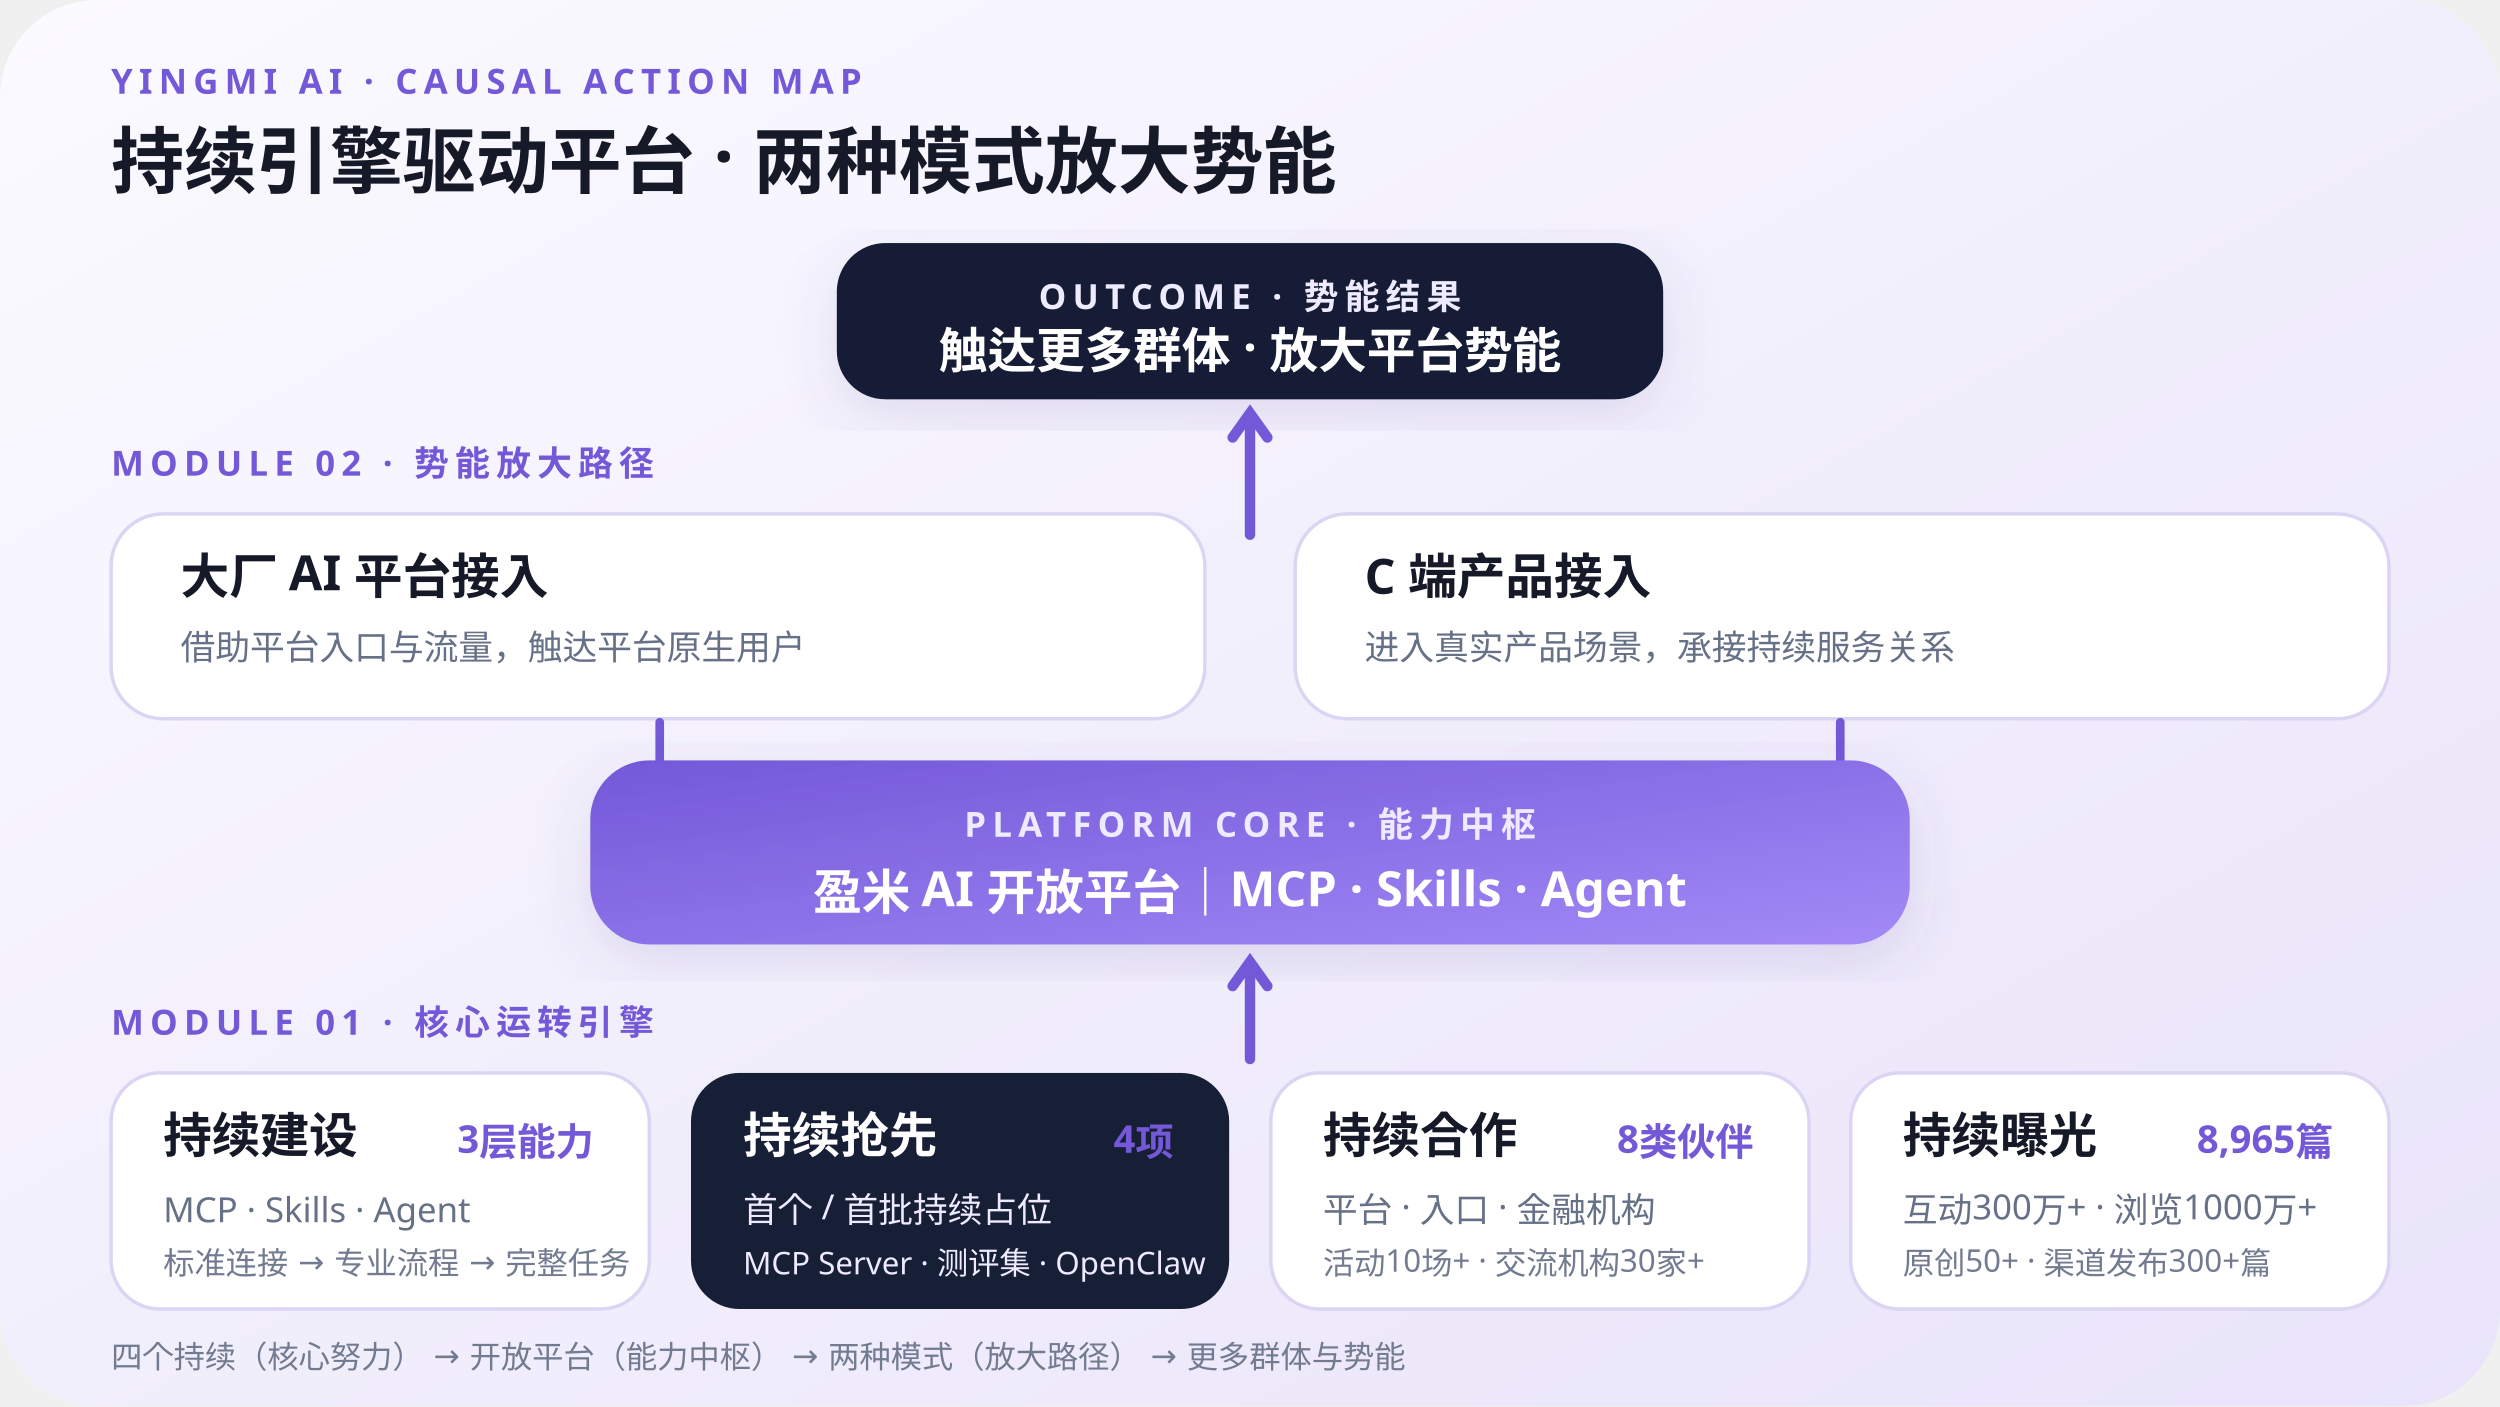
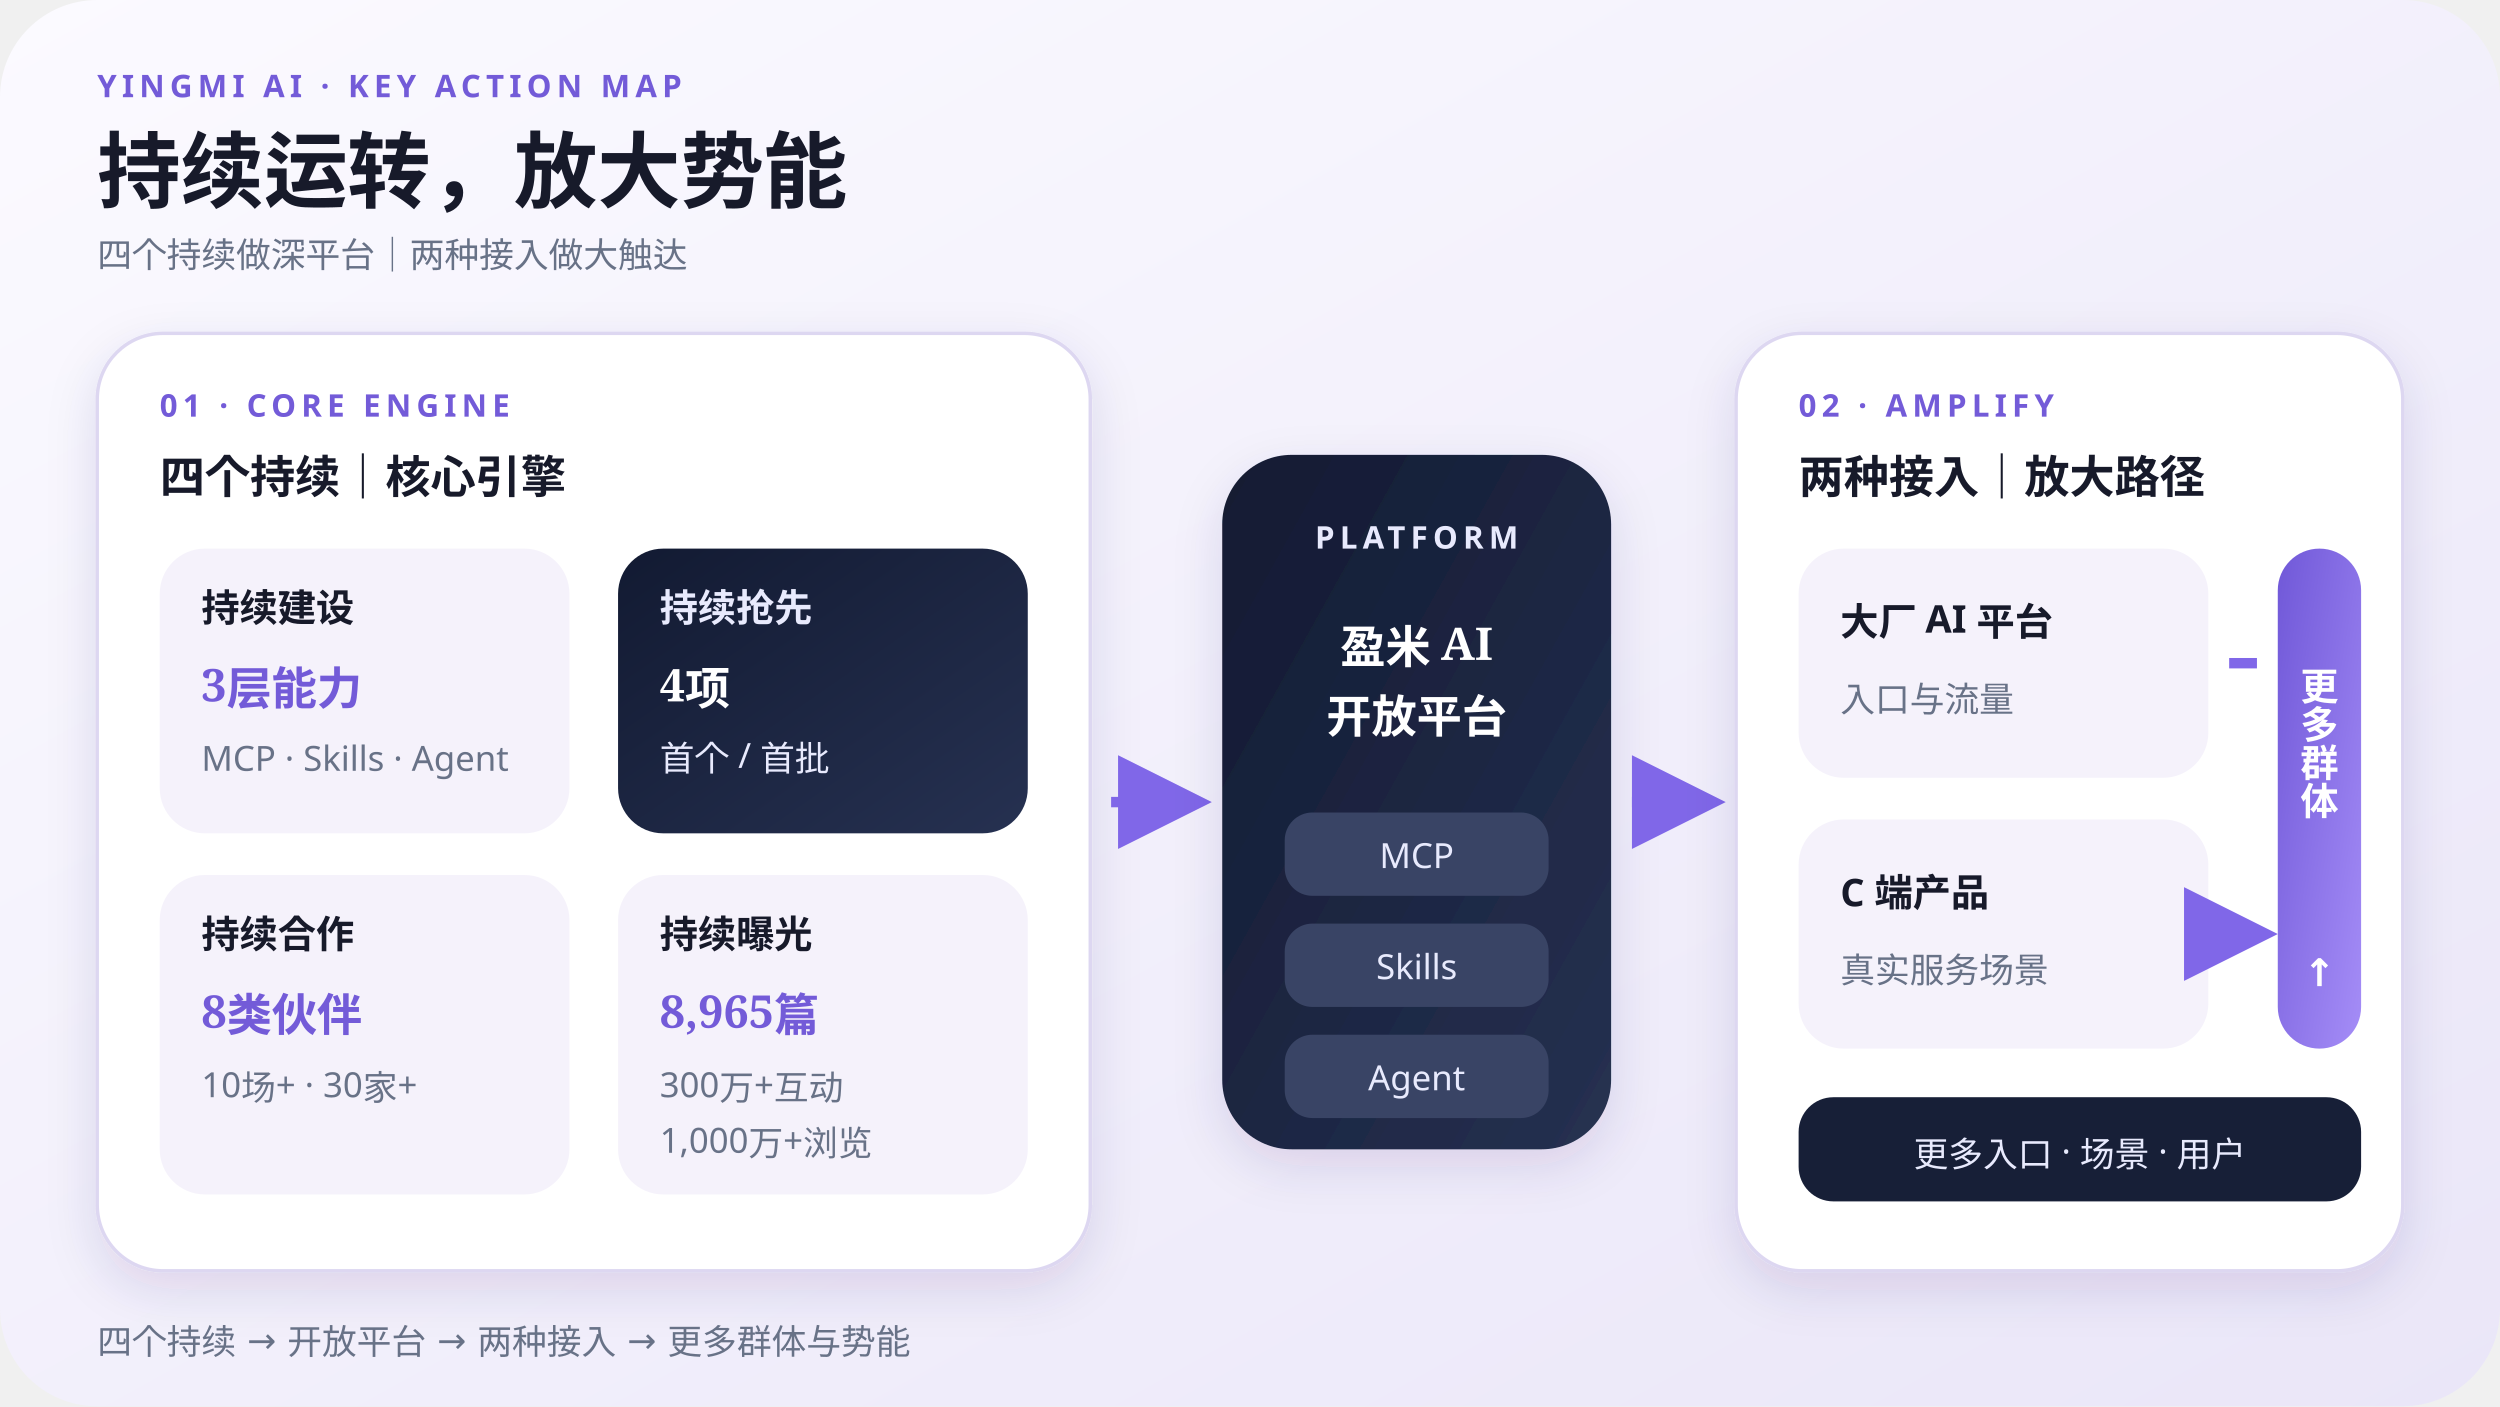
<svg xmlns="http://www.w3.org/2000/svg" width="720" height="405" viewBox="0 0 720 405" role="img" aria-labelledby="title desc">
  <defs>
    <linearGradient id="bg" x1="0" y1="0" x2="1" y2="1">
      <stop stop-color="#fbfaff" />
-       <stop offset="1" stop-color="#e9e4fa" />
+       <stop offset="1" stop-color="#eae6f8" />
    </linearGradient>
    <linearGradient id="violet" x1="0" y1="0" x2="1" y2="1">
-       <stop stop-color="#7358d8" />
-       <stop offset="1" stop-color="#a38af7" />
+       <stop stop-color="#7058d8" />
+       <stop offset="1" stop-color="#a58df7" />
+     </linearGradient>
+     <linearGradient id="navy" x1="0" y1="0" x2="1" y2="1">
+       <stop stop-color="#121a32" />
+       <stop offset="1" stop-color="#263151" />
    </linearGradient>
    <filter id="shadow" x="-20%" y="-20%" width="140%" height="140%">
-       <feDropShadow dx="0" dy="5" stdDeviation="8" flood-color="#5e4b9f" flood-opacity=".15" />
+       <feDropShadow dx="0" dy="5" stdDeviation="7" flood-color="#342568" flood-opacity=".12" />
    </filter>
-     <style>
-       text{font-family:"PingFang SC","Microsoft YaHei",sans-serif;fill:#161927}.eyebrow{font-size:10px;font-weight:700;letter-spacing:1.8px;fill:#7358d8}.headline{font-size:21px;font-weight:800}.label{font-size:14px;font-weight:750}.small{font-size:10px;fill:#667087}.tiny{font-size:9px;fill:#727b90}.white{fill:#fff}.pale{fill:#eeeaff}.metric{font-size:11px;font-weight:750;fill:#7358d8}
-     </style>
+     <marker id="arrow" markerWidth="9" markerHeight="9" refX="7" refY="4.5" orient="auto">
+       <path d="M0 0L9 4.5L0 9Z" fill="#8067e8" />
+     </marker>
+     <style>text{font-family:"PingFang SC","Microsoft YaHei",sans-serif;fill:#171a2a}.serif{font-family:"Songti SC",STSong,SimSun,serif}.eyebrow{font-size:9px;font-weight:800;letter-spacing:1.5px;fill:#735bd8}.title{font-size:24px;font-weight:800}.sub{font-size:10px;fill:#687287}.group{font-size:13px;font-weight:750}.card{font-size:11px;font-weight:750}.metric{font-size:13px;font-weight:800;fill:#735bd8}.white{fill:#fff}.pale{fill:#e8eafd}</style>
  </defs>
  <rect width="720" height="405" rx="28" fill="url(#bg)" />
-   <text x="32" y="27" class="eyebrow">YINGMI AI · CAUSAL ACTION MAP</text>
-   <text x="32" y="54" class="headline">持续引擎驱动平台 · 两种模式放大势能</text>
-   <g filter="url(#shadow)">
-     <rect x="241" y="70" width="238" height="45" rx="14" fill="#161e35" />
-     <text x="360" y="89" class="eyebrow pale" text-anchor="middle">OUTCOME · 势能结果</text>
-     <text x="360" y="106" class="label white" text-anchor="middle">触达更多群体 · 放大平台势能</text>
-   </g>
-   <path d="M360 154V120" stroke="#7358d8" stroke-width="3" stroke-linecap="round" />
-   <path d="M355 126l5-7 5 7" fill="none" stroke="#7358d8" stroke-width="3" stroke-linecap="round" />
-   <text x="32" y="137" class="eyebrow">MODULE 02 · 势能放大路径</text>
-   <rect x="32" y="148" width="315" height="59" rx="15" fill="#fff" stroke="#dcd4f3" />
-   <text x="52" y="171" class="label">大厂 AI 平台接入</text>
-   <text x="52" y="190" class="small">借助平台入口与流量，触达平台原生用户</text>
-   <rect x="373" y="148" width="315" height="59" rx="15" fill="#fff" stroke="#dcd4f3" />
-   <text x="393" y="171" class="label">C 端产品接入</text>
-   <text x="393" y="190" class="small">进入真实产品场景，承接持续服务关系</text>
-   <path d="M190 219V208M530 219V208" stroke="#7358d8" stroke-width="2.5" stroke-linecap="round" />
-   <g filter="url(#shadow)">
-     <rect x="170" y="219" width="380" height="53" rx="17" fill="url(#violet)" />
-     <text x="360" y="241" class="eyebrow pale" text-anchor="middle">PLATFORM CORE · 能力中枢</text>
-     <text x="360" y="262" class="label white" text-anchor="middle">盈米 AI 开放平台｜MCP · Skills · Agent</text>
-   </g>
-   <path d="M360 305V278" stroke="#7358d8" stroke-width="3" stroke-linecap="round" />
-   <path d="M355 284l5-7 5 7" fill="none" stroke="#7358d8" stroke-width="3" stroke-linecap="round" />
-   <text x="32" y="298" class="eyebrow">MODULE 01 · 核心运转引擎</text>
-   <g transform="translate(32 309)">
-     <rect width="155" height="68" rx="14" fill="#fff" stroke="#dcd4f3" />
-     <text x="15" y="23" class="label">持续建设</text>
-     <text x="139" y="23" class="metric" text-anchor="end">3层能力</text>
-     <text x="15" y="43" class="small">MCP · Skills · Agent</text>
-     <text x="15" y="58" class="tiny">标准连接 → 专业流程 → 完整任务</text>
-   </g>
-   <g transform="translate(199 309)">
-     <rect width="155" height="68" rx="14" fill="#171f37" />
-     <text x="15" y="23" class="label white">持续抢先</text>
-     <text x="139" y="23" class="metric pale" text-anchor="end">4项</text>
-     <text x="15" y="43" class="small pale">首个 / 首批持续占位</text>
-     <text x="15" y="58" class="tiny pale">MCP Server · 测评集 · OpenClaw</text>
-   </g>
-   <g transform="translate(366 309)">
-     <rect width="155" height="68" rx="14" fill="#fff" stroke="#dcd4f3" />
-     <text x="15" y="23" class="label">持续合作</text>
-     <text x="139" y="23" class="metric" text-anchor="end">8类伙伴</text>
-     <text x="15" y="43" class="small">平台 · 入口 · 金融机构</text>
-     <text x="15" y="58" class="tiny">活动10场+ · 交流机构30家+</text>
-   </g>
-   <g transform="translate(533 309)">
-     <rect width="155" height="68" rx="14" fill="#fff" stroke="#dcd4f3" />
-     <text x="15" y="23" class="label">持续曝光</text>
-     <text x="139" y="23" class="metric" text-anchor="end">8,965篇</text>
-     <text x="15" y="43" class="small">互动300万+ · 浏览1000万+</text>
-     <text x="15" y="58" class="tiny">原创50+ · 渠道发布300+篇</text>
-   </g>
-   <text x="32" y="394" class="tiny">四个持续（核心努力） → 开放平台（能力中枢） → 两种模式（放大路径） → 更多群体与势能</text>
+   <text x="28" y="28" class="eyebrow">YINGMI AI · KEY ACTION MAP</text>
+   <text x="28" y="58" class="title serif">持续运转，放大势能</text>
+   <text x="28" y="77" class="sub">四个持续做深平台｜两种接入做大触达</text>
+   <rect x="28" y="96" width="286" height="270" rx="19" fill="#fff" stroke="#ddd7f1" filter="url(#shadow)" />
+   <text x="46" y="120" class="eyebrow">01 · CORE ENGINE</text>
+   <text x="46" y="142" class="group serif">四个持续｜核心引擎</text>
+   <rect x="46" y="158" width="118" height="82" rx="13" fill="#f5f2fb" />
+   <text x="58" y="179" class="card">持续建设</text>
+   <text x="58" y="202" class="metric serif">3层能力</text>
+   <text x="58" y="222" class="sub">MCP · Skills · Agent</text>
+   <rect x="178" y="158" width="118" height="82" rx="13" fill="url(#navy)" />
+   <text x="190" y="179" class="card pale">持续抢先</text>
+   <text x="190" y="202" class="metric serif white">4项</text>
+   <text x="190" y="222" class="sub pale">首个 / 首批</text>
+   <rect x="46" y="252" width="118" height="92" rx="13" fill="#f5f2fb" />
+   <text x="58" y="273" class="card">持续合作</text>
+   <text x="58" y="296" class="metric serif">8类伙伴</text>
+   <text x="58" y="316" class="sub">10场+ · 30家+</text>
+   <rect x="178" y="252" width="118" height="92" rx="13" fill="#f5f2fb" />
+   <text x="190" y="273" class="card">持续曝光</text>
+   <text x="190" y="296" class="metric serif">8,965篇</text>
+   <text x="190" y="316" class="sub">300万+互动</text>
+   <text x="190" y="332" class="sub">1,000万+浏览</text>
+   <path d="M320 231H343" stroke="#8067e8" stroke-width="3" marker-end="url(#arrow)" />
+   <rect x="352" y="131" width="112" height="200" rx="20" fill="url(#navy)" filter="url(#shadow)" />
+   <text x="408" y="158" class="eyebrow pale" text-anchor="middle">PLATFORM</text>
+   <text x="408" y="191" class="group serif white" text-anchor="middle">盈米 AI</text>
+   <text x="408" y="211" class="group serif white" text-anchor="middle">开放平台</text>
+   <rect x="370" y="234" width="76" height="24" rx="8" fill="#394465" />
+   <text x="408" y="250" class="sub pale" text-anchor="middle">MCP</text>
+   <rect x="370" y="266" width="76" height="24" rx="8" fill="#394465" />
+   <text x="408" y="282" class="sub pale" text-anchor="middle">Skills</text>
+   <rect x="370" y="298" width="76" height="24" rx="8" fill="#394465" />
+   <text x="408" y="314" class="sub pale" text-anchor="middle">Agent</text>
+   <path d="M470 231H491" stroke="#8067e8" stroke-width="3" marker-end="url(#arrow)" />
+   <rect x="500" y="96" width="192" height="270" rx="19" fill="#fff" stroke="#ddd7f1" filter="url(#shadow)" />
+   <text x="518" y="120" class="eyebrow">02 · AMPLIFY</text>
+   <text x="518" y="142" class="group serif">两种接入｜放大路径</text>
+   <rect x="518" y="158" width="118" height="66" rx="13" fill="#f5f2fb" />
+   <text x="530" y="183" class="card">大厂 AI 平台</text>
+   <text x="530" y="205" class="sub">入口与流量</text>
+   <rect x="518" y="236" width="118" height="66" rx="13" fill="#f5f2fb" />
+   <text x="530" y="261" class="card">C 端产品</text>
+   <text x="530" y="283" class="sub">真实服务场景</text>
+   <path d="M642 191H650M642 269H650" stroke="#8067e8" stroke-width="3" marker-end="url(#arrow)" />
+   <rect x="656" y="158" width="24" height="144" rx="12" fill="url(#violet)" />
+   <text x="668" y="200" class="card white" text-anchor="middle" writing-mode="vertical-rl">更多群体</text>
+   <text x="668" y="284" class="card white" text-anchor="middle">↑</text>
+   <rect x="518" y="316" width="162" height="30" rx="10" fill="#171f37" />
+   <text x="599" y="336" class="sub pale" text-anchor="middle">更多入口 · 场景 · 用户</text>
+   <text x="28" y="390" class="sub">四个持续 → 开放平台 → 两种接入 → 更多群体与势能</text>
</svg>
